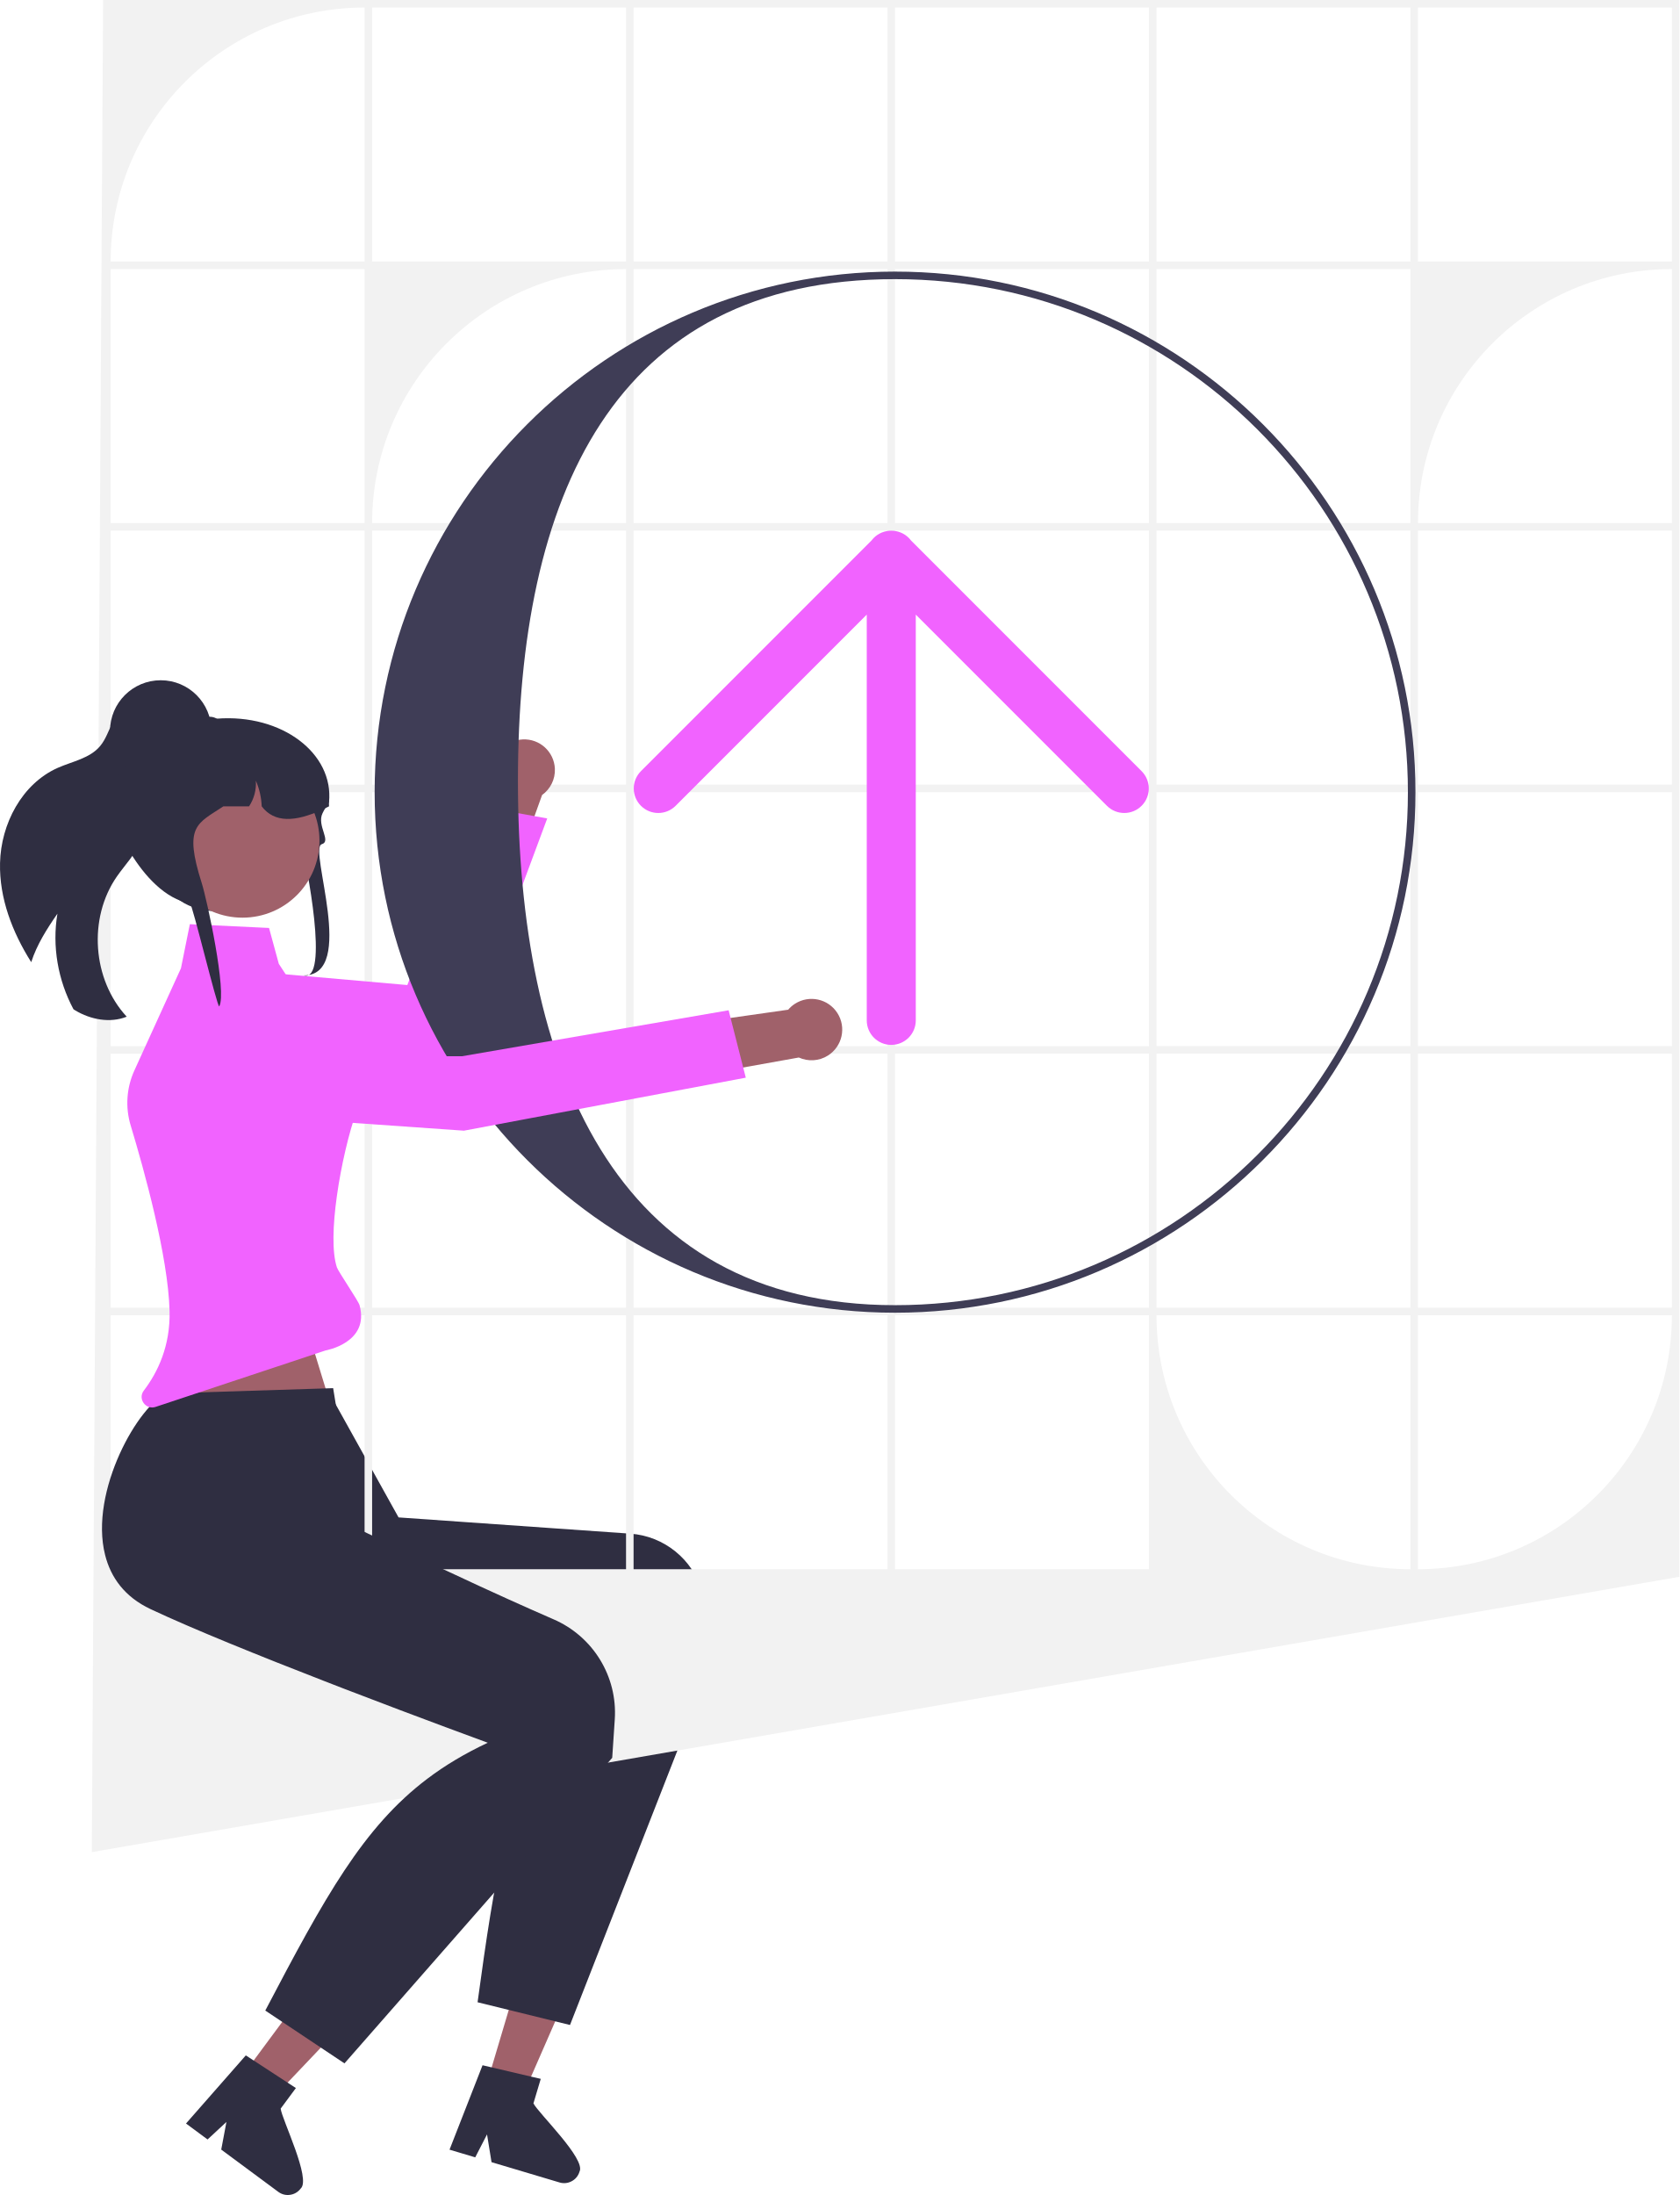
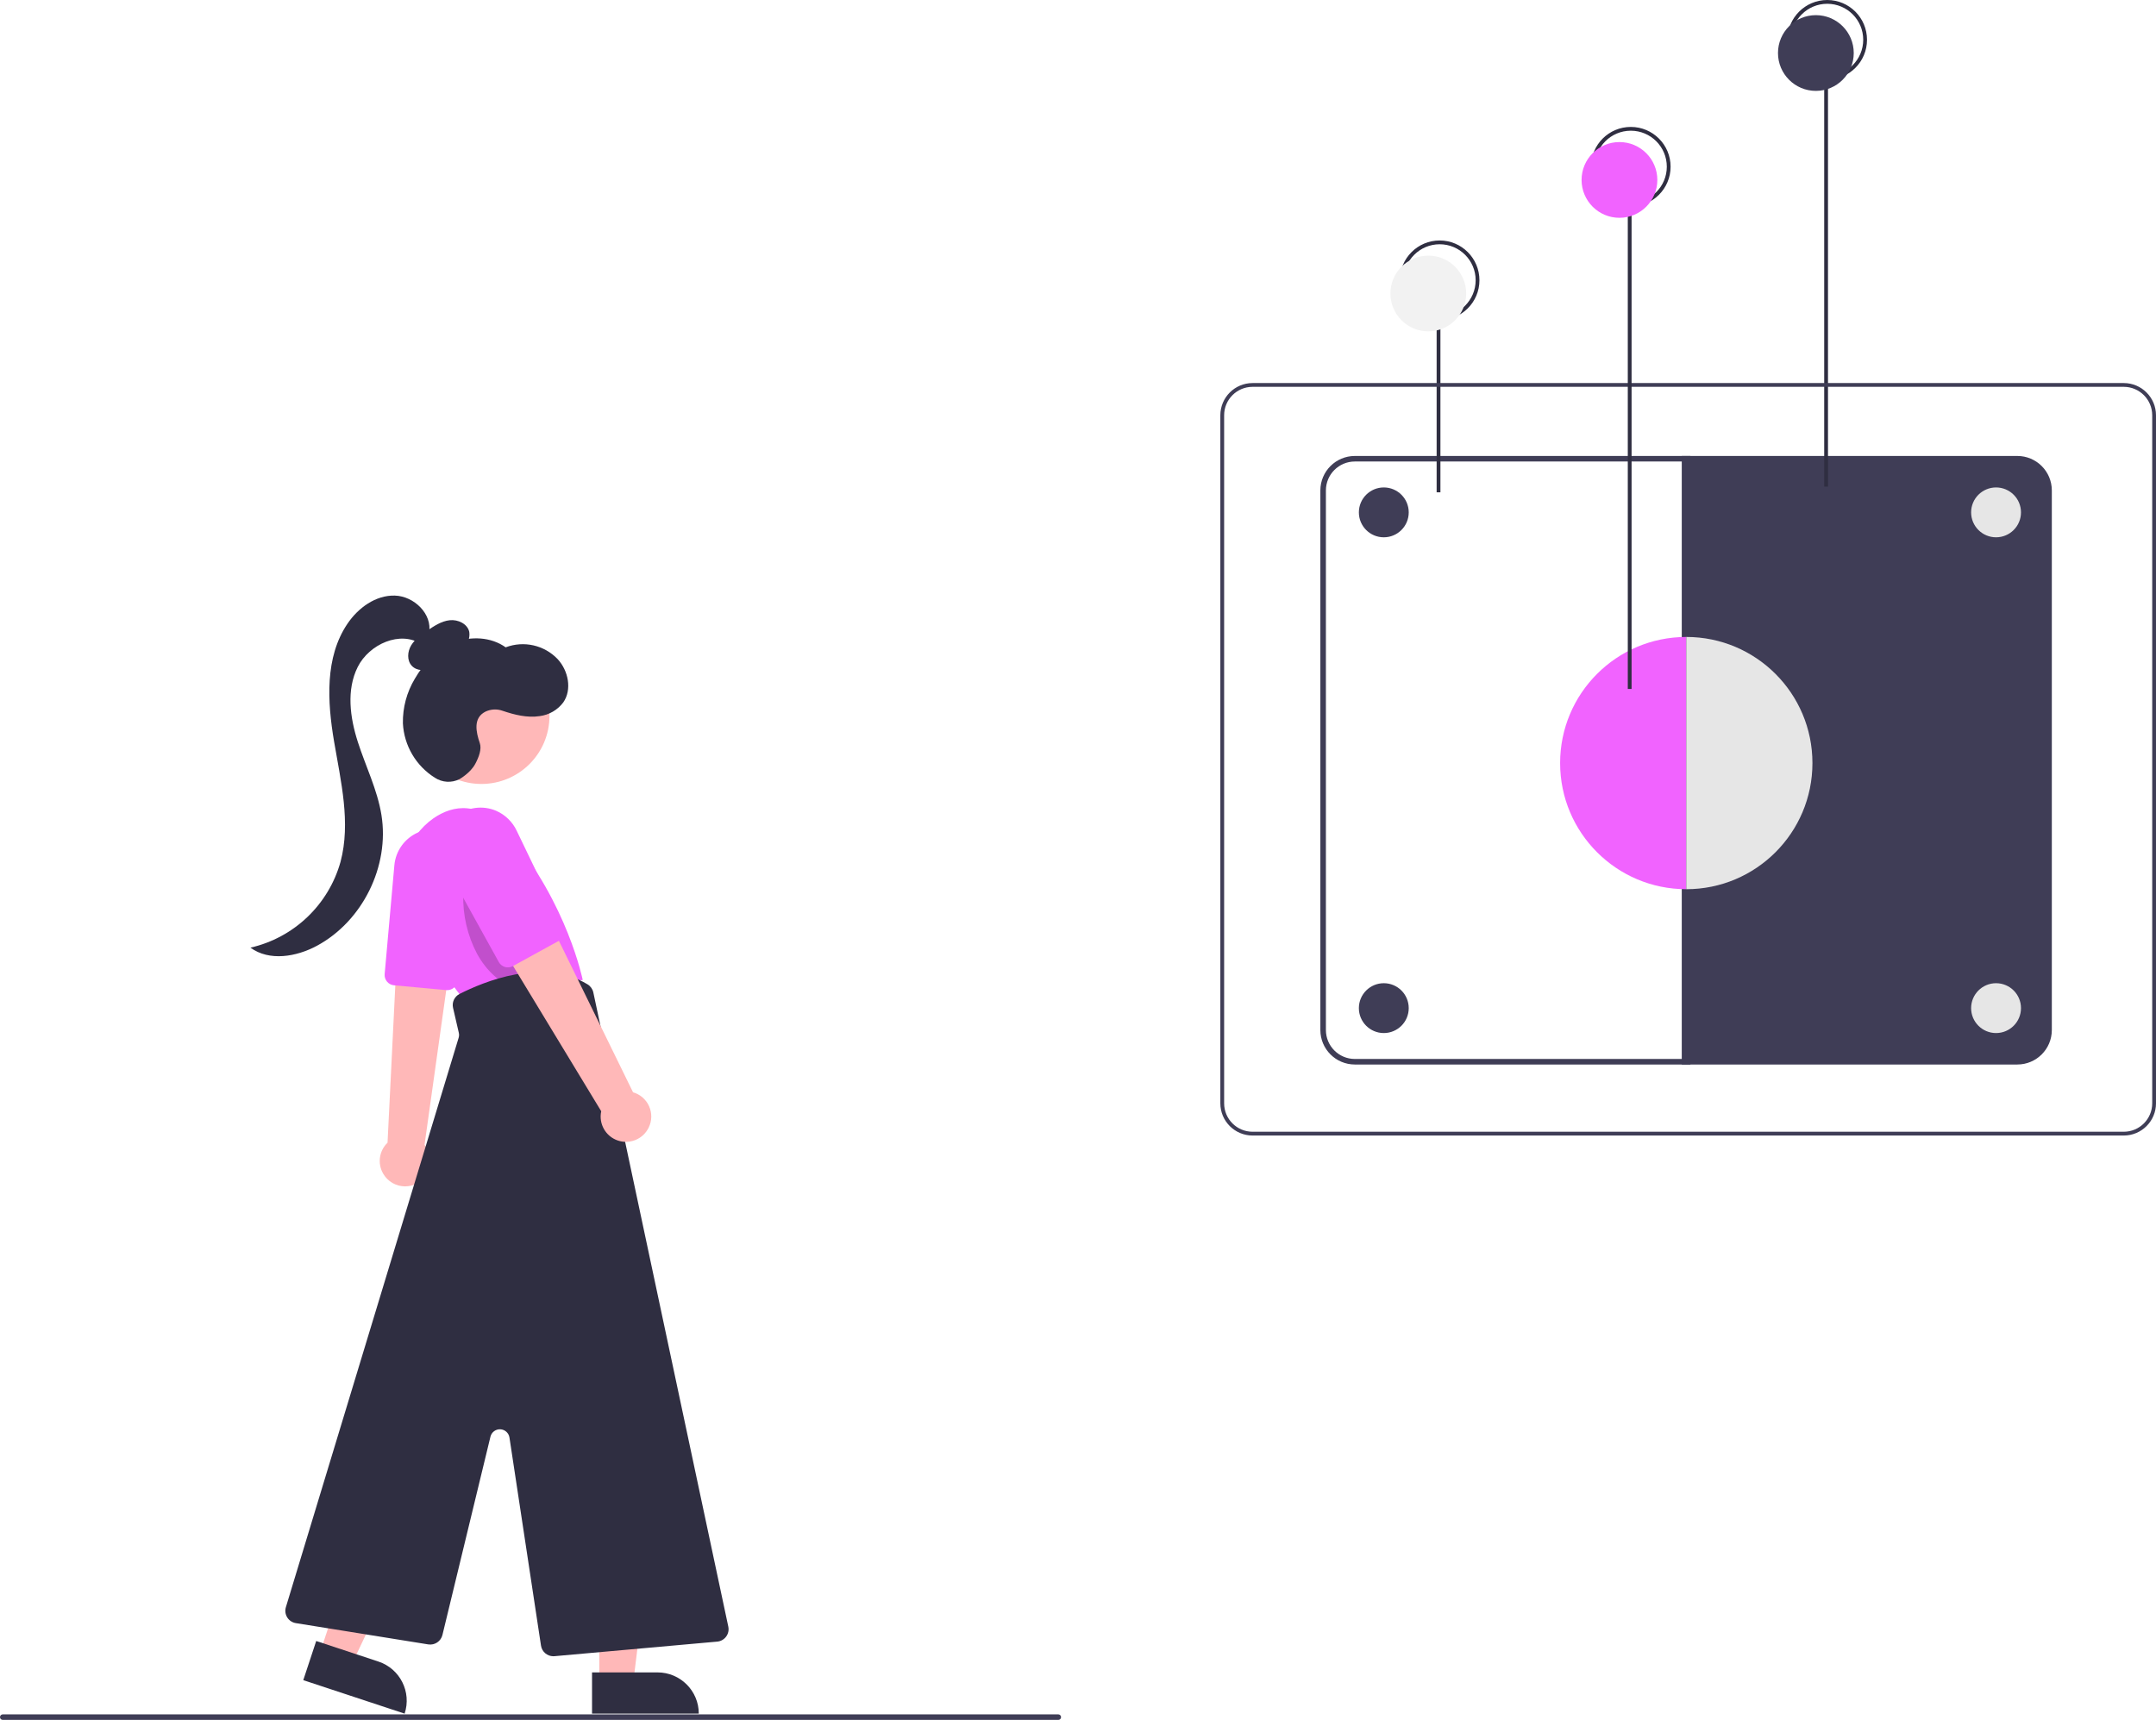
- <svg xmlns="http://www.w3.org/2000/svg" width="445.344" height="581.892" viewBox="0 0 445.344 581.892">
-   <g>
-     <g>
-       <polygon points="128.925 552.934 138.519 555.791 154.106 520.144 139.946 515.927 128.925 552.934" fill="#a0616a" />
-       <path d="M140.829,550.51l-.009-.003-10.436-2.445-.009-.003-2.417-.562-8.307,21.239-.447,1.137,6.817,2.037,.561-1.098,2.567-4.981,.98,6.04,.21,1.316,18.065,5.389c1.074,.32,2.184,.188,3.119-.298,1.001-.496,1.801-1.397,2.141-2.56,1.821-3.333-10.903-15.511-12.209-18.115l1.941-6.501-2.566-.591Z" fill="#2f2e41" />
-     </g>
-     <path d="M190.381,436.509l-1.117,2.881-3.25,8.363-34.864,89.07-24.509-6.026c4.613-33.653,7.872-54.493,19.517-72.399,3.225-4.962,7.104-9.703,11.828-14.431,0,0-18.608-.057-40.462-.503-1.918-.04-3.868-.08-5.833-.135-18.092-.424-37.431-1.12-49.854-2.275-7.559-.702-12.777-4.313-16.198-9.392-9.791-14.463-5.128-40.861,.923-45.888l40.906-16.267,16.496,29.658,1.726,3.098,61.442,4.307c8.965,.628,16.582,6.791,19.068,15.427l4.179,14.513Z" fill="#2f2e41" />
-     <path d="M27.344,0l-3,491,421-73V0H27.344ZM96.677,416H29.344v-67.333H96.677v67.333Zm0-69.333H29.344v-67.334H96.677v67.334Zm0-69.334H29.344v-67.333H96.677v67.333Zm0-69.333H29.344v-67.334H96.677v67.334Zm0-69.334H29.344V71.334H96.677v67.333Zm0-69.333H29.344v-0C29.344,32.146,59.49,2,96.677,2h0V69.334Zm69.333,346.666H98.677v-67.333h67.333v67.333Zm0-69.333H98.677v-67.334h67.333v67.334Zm0-69.334H98.677v-67.333h67.333v67.333Zm0-69.333H98.677v-67.334h67.333v67.334Zm0-69.334H98.677v-0c0-37.187,30.146-67.333,67.333-67.333h0v67.333Zm0-69.333H98.677V2h67.333V69.334Zm69.334,346.666h-67.334v-67.333h67.334v67.333Zm0-69.333h-67.334v-67.334h67.334v67.334Zm0-69.334h-67.334v-67.333h67.334v67.333Zm0-69.333h-67.334v-67.334h67.334v67.334Zm0-69.334h-67.334V71.334h67.334v67.333Zm0-69.333h-67.334V2h67.334V69.334Zm69.334,346.666h-67.334v-67.333h67.334v67.333Zm0-69.333h-67.334v-67.334h67.334v67.334Zm0-69.334h-67.334v-67.333h67.334v67.333Zm0-69.333h-67.334v-67.334h67.334v67.334Zm0-69.334h-67.334V71.334h67.334v67.333Zm0-69.333h-67.334V2h67.334V69.334Zm69.333,346.666h-0c-37.187,0-67.333-30.146-67.333-67.333v-0h67.333v67.333Zm0-69.333h-67.333v-67.334h67.333v67.334Zm0-69.334h-67.333v-67.333h67.333v67.333Zm0-69.333h-67.333v-67.334h67.333v67.334Zm0-69.334h-67.333V71.334h67.333v67.333Zm0-69.333h-67.333V2h67.333V69.334Zm2.001,346.666h-.001v-67.333h67.334v0c0,37.187-30.146,67.333-67.333,67.333Zm67.333-69.333h-67.334v-67.334h67.334v67.334Zm0-69.334h-67.334v-67.333h67.334v67.333Zm0-69.333h-67.334v-67.334h67.334v67.334Zm0-69.334h-67.334v-0c0-37.187,30.146-67.333,67.333-67.333h.001v67.333Zm0-69.333h-67.334V2h67.334V69.334Z" fill="#f2f2f2" />
-     <g>
-       <path d="M143.744,210.761l-8.218,22.883-13.727-2.871,9.55-23.884c-.264-.74-.427-1.53-.467-2.355-.214-4.49,3.253-8.302,7.742-8.516,4.49-.214,8.302,3.253,8.516,7.742,.136,2.863-1.228,5.446-3.396,7.001Z" fill="#a0616a" />
-       <path d="M145.11,216.968l-18.608,50.039-2.689,7.221c-2.428,6.53-9.112,10.439-16.001,9.367l-43.215-6.752-3.194-19.81,46.617,4.103,7.795-20.447,10.342-27.141,2.36,.423,13.217,2.385,3.375,.612Z" fill="#f163ff" />
-     </g>
-     <g>
-       <polygon points="64.24 550.328 72.285 556.284 99.09 528.085 87.215 519.294 64.24 550.328" fill="#a0616a" />
-       <path d="M74.426,558.991l4.038-5.454-2.211-1.437-8.988-5.865-2.083-1.353-15.049,17.139-.807,.919,5.713,4.23,.904-.837,4.103-3.806-1.131,6.007-.251,1.32,15.146,11.214c.904,.67,1.989,.925,3.028,.789,1.118-.13,2.176-.706,2.896-1.678,2.85-2.512-4.967-18.292-5.308-21.187Z" fill="#2f2e41" />
-     </g>
-     <path d="M237.344,348c-76.093,0-138-61.906-138-138S161.25,72,237.344,72s138,61.907,138,138-61.907,138-138,138Zm0-274c-74.991,0-100,58.009-100,133s25.009,139,100,139,136-61.01,136-136-61.009-136-136-136Z" fill="#3f3d56" />
-     <path d="M302.724,204.428l-61.156-61.156c-.177-.234-.366-.462-.58-.675-1.281-1.281-2.965-1.914-4.644-1.902-1.679-.012-3.363,.62-4.644,1.902-.213,.213-.402,.441-.58,.675l-61.156,61.156c-2.538,2.538-2.538,6.654,0,9.192,2.538,2.538,6.654,2.538,9.192,0l50.688-50.688v107.567c0,3.59,2.91,6.5,6.5,6.5s6.5-2.91,6.5-6.5v-107.567l50.688,50.688c2.538,2.538,6.654,2.538,9.192,0,2.538-2.538,2.538-6.654,0-9.192Z" fill="#f163ff" />
-     <polygon points="78.344 342 88.202 374.15 43.344 379 59.344 338 78.344 342" fill="#a0616a" />
-     <path d="M162.344,466l-2.03,2.33-5.9,6.76-63.07,71.91-21-14c15.78-30.08,25.93-48.57,42.97-61.45,4.72-3.57,9.98-6.71,16.03-9.55,0,0-17.48-6.38-37.88-14.23-1.79-.69-3.61-1.39-5.44-2.11-16.87-6.55-34.82-13.78-46.11-19.09-6.87-3.23-10.55-8.4-12.04-14.34-4.29-16.93,9.07-40.17,16.47-42.84l44-1.39,5.43,33.5,.57,3.5s16.12,7.79,33.04,15.58c2.54,1.16,5.09,2.33,7.61,3.47,4,1.8,7.9,3.54,11.52,5.11,.083,.036,.166,.072,.248,.108,10.491,4.531,17.021,15.144,16.261,26.547l-.679,10.186Z" fill="#2f2e41" />
-     <path d="M89.324,317.12c-1.07,7.64-1.32,14.86,.02,18.88,.356,1.069,5.692,8.883,6,10,2.754,9.984-9,12-9,12l-45.093,14.971c-2.597,.862-4.782-2.146-3.123-4.321,3.699-4.85,7.077-11.858,6.836-21.139-.375-14.463-6.776-37.465-10.314-49.161-1.456-4.813-1.105-9.985,.98-14.561l5.034-11.048,7.32-16.05,2.36-11.69,21,1,2.59,9.51,19.54,29.83c.79,1.21,1.31,2.56,1.54,3.95,.31,1.74,.16,3.56-.45,5.27-2.03,5.69-4.1,14.36-5.24,22.56Z" fill="#f163ff" />
-     <g>
-       <path d="M211.828,280.346l-23.932,4.288-4.357-13.33,25.464-3.633c.509-.598,1.113-1.133,1.809-1.579,3.785-2.424,8.818-1.321,11.242,2.464,2.424,3.785,1.321,8.818-2.464,11.242-2.414,1.546-5.333,1.652-7.762,.548Z" fill="#a0616a" />
-       <path d="M51.529,280.183l3.034,3.26c7.358,7.905,17.443,12.722,28.216,13.478l40.243,2.822,74.745-14.052-4.551-17.869-70.659,12.177-71.028,.183Z" fill="#f163ff" />
-     </g>
+ <svg xmlns="http://www.w3.org/2000/svg" data-name="Layer 1" width="778.235" height="621" viewBox="0 0 778.235 621">
+   <path d="M349.192,563.261a9.13,9.13,0,1,0,15.79-9.17,9.827,9.827,0,0,0-.86-1.22l7.68-54.74.23-1.64,1.56-11.17.23-1.61-.85.04-14.88.68-3.99.18-.5,10.19-2.83,57.29A9.117,9.117,0,0,0,349.192,563.261Z" transform="translate(-210.8827 -139.5)" fill="#ffb8b8" />
+   <path d="M371.988,496.989l-18.895-1.733a3.73,3.73,0,0,1-3.364-4.037l3.505-39.292a14.326,14.326,0,1,1,28.443,3.357l-5.666,38.54a3.724,3.724,0,0,1-3.678,3.181C372.219,497.004,372.104,497,371.988,496.989Z" transform="translate(-210.8827 -139.5)" fill="#f163ff" />
+   <path d="M357.669,465.243a26.316,26.316,0,0,1,9.679-30.288c7.125-4.875,16.875-6.625,27.375,5.875,21,25,26.5,52.5,26.5,52.5l-43,7S363.598,482.456,357.669,465.243Z" transform="translate(-210.8827 -139.5)" fill="#f163ff" />
+   <g opacity="0.2">
+     <path d="M384.732,434.831c-3.176,8.751-6.419,17.854-6.63,27.624a43.378,43.378,0,0,0,5,21.465c3.369,6.107,8.291,10.572,13.708,12.439a5.698,5.698,0,0,0,3.225.364,3.594,3.594,0,0,0,2.504-2.555c.49-1.724-.099-3.636-.678-5.307-6.428-18.539-9.544-34.646-15.973-53.185Z" transform="translate(-210.8827 -139.5)" />
  </g>
-   <g>
-     <path d="M.01,228.798c-.217,9.32,3.266,18.345,8.27,26.271,1.487-4.627,4.159-8.839,6.947-12.854-1.455,8.6,.138,17.655,4.258,25.34,.154,.108,.299,.205,.456,.292,4.079,2.453,9.249,3.447,13.662,1.675-9.116-9.827-10.276-26.108-2.633-37.13,2.164-3.128,4.962-5.894,6.303-9.453,2.116-5.679,.082-11.932-1.201-17.853-1.2-5.511-1.41-12.068,2.287-16.107-.759-1.085-2.201-1.835-3.561-1.639-2.279,.322-3.939,2.303-4.995,4.344-1.057,2.041-1.754,4.302-3.226,6.065-2.727,3.299-7.372,4.079-11.286,5.817C5.811,207.789,.237,218.427,.01,228.798Z" fill="#2f2e41" />
-     <path d="M79.797,223.469c-.542-1.896,3.192,9.693,1.39,9.902-8.205,.941-19.469,5.842-25.184,8.128-.257-.03-.515-.06-.765-.097-.613-.067-1.211-.164-1.802-.276-13.307-2.518-18.424-22.959-18.424-23.146,0-.919,2.205-26.158,5.68-26.532,.901-.097,1.817-.149,2.748-.149h8.622c1.832-.389,3.648-.657,5.412-.784h.015c17.357-1.322,31.042,9.257,29.763,22.129-.008,.015-.023,.03-.03,.045-.371,.553-.696,1.076-.984,1.576-.28,.471-.515,.919-.719,1.345-1.582,3.287,2.485,7.424-.212,8.196-3.586,1.027,9.432,34.778-4.763,34.778,6.905,1.963,.747-29.885-.747-35.114Z" fill="#2f2e41" />
-     <circle cx="64.303" cy="222.86" r="20.413" fill="#a0616a" />
-     <path d="M87.252,213.757c-.341,.179-.674,.344-1.014,.508-.356,.172-.712,.344-1.067,.501-6.835,3.101-12.399,3.444-15.775-1.009-.091-2.331-.613-4.647-1.552-6.799,.174,2.383-.477,4.811-1.802,6.799h-6.797c-7.002,4.647-10.597,5.133-5.738,20.389,1.355,4.251,6.742,28.988,4.623,32.656-.613-.067-7.136-27.162-7.726-27.274-13.307-2.518-21.762-24.441-20.68-25.681,0-3.646,.848-7.09,2.369-10.168,1.968-3.997,5.064-7.359,8.887-9.668,2.256-1.098,4.633-1.987,7.1-2.667,.061-.015,.114-.03,.174-.045,.749-.202,1.514-.389,2.278-.545,1.567-.329,3.156-.575,4.784-.725,.114-.007,.227-.015,.333-.015,.666,0,1.287,.187,1.824,.501,.008,0,.008,.007,.015,.007,.394,.232,.742,.538,1.014,.904,.469,.598,.742,1.345,.742,2.159h7.569c.28,0,.56,.007,.84,.022,10.544,.418,19.022,8.711,19.567,19.081,.023,.359,.03,.71,.03,1.068Z" fill="#2f2e41" />
-     <path d="M56.069,193.783c0,7.427-6.021,13.448-13.448,13.448-7.427,0-13.448-6.021-13.448-13.448s6.021-13.448,13.448-13.448c7.427,0,13.448,6.021,13.448,13.448Z" fill="#2f2e41" />
-   </g>
+   <polygon points="216.331 607.35 228.591 607.349 234.423 560.061 216.329 560.062 216.331 607.35" fill="#ffb8b8" />
+   <path d="M424.587,743.346h38.531a0,0,0,0,1,0,0v14.887a0,0,0,0,1,0,0H439.474A14.887,14.887,0,0,1,424.587,743.346v0A0,0,0,0,1,424.587,743.346Z" transform="translate(676.8564 1362.059) rotate(179.9974)" fill="#2f2e41" />
+   <polygon points="115.537 596.657 127.178 600.505 147.558 557.437 130.377 551.759 115.537 596.657" fill="#ffb8b8" />
+   <path d="M321.716,737.677h38.531a0,0,0,0,1,0,0V752.564a0,0,0,0,1,0,0H336.602a14.887,14.887,0,0,1-14.887-14.887v0A0,0,0,0,1,321.716,737.677Z" transform="translate(220.0115 1420.107) rotate(-161.7098)" fill="#2f2e41" />
+   <circle cx="173.777" cy="258.496" r="24.561" fill="#ffb8b8" />
+   <path d="M406.164,733.685l-11.386-75.145a3.5,3.5,0,0,0-6.862-.3L370.579,729.853a4.533,4.533,0,0,1-5.088,3.385l-47.825-7.687a4.5,4.5,0,0,1-3.593-5.75l62.361-205.596a3.502,3.502,0,0,0,.061-1.802l-2.076-8.997a4.483,4.483,0,0,1,2.327-5.014c8.492-4.333,29.995-13.341,46.231-3.474a4.551,4.551,0,0,1,2.079,2.927L473.772,726.812a4.5,4.5,0,0,1-4,5.419l-58.757,5.262q-.203.018-.403.018A4.508,4.508,0,0,1,406.164,733.685Z" transform="translate(-210.8827 -139.5)" fill="#2f2e41" />
+   <path d="M445.041,546.617a9.078,9.078,0,0,0-5.649-12.722l-30.693-62.726L392.866,482.961l35.034,57.763a9.127,9.127,0,0,0,17.142,5.894Z" transform="translate(-210.8827 -139.5)" fill="#ffb8b8" />
+   <path d="M390.941,486.875,371.842,452.367a14.28,14.28,0,0,1-.163-13.598,13.673,13.673,0,0,1,3.747-4.545,14.337,14.337,0,0,1,14.519-1.991,14.74,14.74,0,0,1,7.487,7.299l16.742,34.791a3.723,3.723,0,0,1-1.562,4.877l-16.621,9.136a3.727,3.727,0,0,1-5.051-1.46Z" transform="translate(-210.8827 -139.5)" fill="#f163ff" />
+   <path d="M372.464,376.559a18.581,18.581,0,0,0,5.615-3.139,6.302,6.302,0,0,0,2.194-5.771c-.656-2.933-4.088-4.535-7.076-4.205s-5.605,2.071-8.091,3.76c-2.189,1.488-4.447,3.048-5.812,5.316s-1.573,5.462.242,7.39c1.781,1.892,4.903,1.921,7.234.774s4.057-3.209,5.71-5.214Z" transform="translate(-210.8827 -139.5)" fill="#2f2e41" />
+   <path d="M365.75,368.009c1.28-6.802-5.429-13.271-12.348-13.462s-13.232,4.426-17.106,10.162c-8.186,12.119-7.27,28.087-4.827,42.506s6.085,29.299,2.34,43.436a43.925,43.925,0,0,1-32.534,31.014c6.815,4.982,16.546,3.334,23.98-.665,16.51-8.881,26.318-28.777,23.308-47.281-1.485-9.126-5.699-17.548-8.525-26.352s-4.168-18.765-.036-27.036,15.428-13.313,23.113-8.171Z" transform="translate(-210.8827 -139.5)" fill="#2f2e41" />
+   <path d="M384.08,407.842c-1.357-3.979-2.503-9.071,1.975-11.367a8.064,8.064,0,0,1,6.25-.331c4.211,1.422,8.869,2.618,13.377,1.92a12.644,12.644,0,0,0,8.526-4.954c3.225-4.663,1.819-11.441-2.019-15.615a17.398,17.398,0,0,0-18.782-4.266c-5.306-3.8-12.636-4.132-18.686-1.686s-10.871,7.378-14.112,13.043a30.206,30.206,0,0,0-4.296,16.076,24.692,24.692,0,0,0,11.547,19.651,8.892,8.892,0,0,0,8.863.518s3.917-2.201,5.681-5.469C383.758,412.851,384.805,409.968,384.08,407.842Z" transform="translate(-210.8827 -139.5)" fill="#2f2e41" />
+   <path d="M592.883,760.5h-381a1,1,0,0,1,0-2h381a1,1,0,0,1,0,2Z" transform="translate(-210.8827 -139.5)" fill="#3f3d56" />
+   <path d="M821.066,523.857H699.923a12.453,12.453,0,0,1-12.439-12.438V316.571a12.453,12.453,0,0,1,12.439-12.438H821.066ZM699.923,306.133a10.45,10.45,0,0,0-10.439,10.438V511.418a10.45,10.45,0,0,0,10.439,10.438H819.066V306.133Z" transform="translate(-210.8827 -139.5)" fill="#3f3d56" />
+   <path d="M817.934,304.133H939.077a12.453,12.453,0,0,1,12.439,12.438V511.418a12.453,12.453,0,0,1-12.439,12.438H817.934Z" transform="translate(-210.8827 -139.5)" fill="#3f3d56" />
+   <rect x="518.571" y="114.173" width="1.367" height="63.582" fill="#2f2e41" />
+   <path d="M730.547,255.041a14.357,14.357,0,1,1,14.357-14.357A14.357,14.357,0,0,1,730.547,255.041Zm0-27.347a12.99,12.99,0,1,0,12.99,12.99A12.99,12.99,0,0,0,730.547,227.694Z" transform="translate(-210.8827 -139.5)" fill="#2f2e41" />
+   <rect x="658.469" y="28.714" width="1.367" height="146.99" fill="#2f2e41" />
+   <path d="M870.445,168.214a14.357,14.357,0,1,1,14.357-14.357A14.357,14.357,0,0,1,870.445,168.214Zm0-27.347a12.99,12.99,0,1,0,12.99,12.99A12.99,12.99,0,0,0,870.445,140.867Z" transform="translate(-210.8827 -139.5)" fill="#2f2e41" />
+   <path d="M819.566,460.559a45.539,45.539,0,1,1,0-91.078Z" transform="translate(-210.8827 -139.5)" fill="#f163ff" />
+   <path d="M819.566,369.481a45.539,45.539,0,1,1,0,91.078Z" transform="translate(-210.8827 -139.5)" fill="#e6e6e6" />
+   <path d="M977.495,549.5H663.005a11.636,11.636,0,0,1-11.622-11.622v-248.449a11.636,11.636,0,0,1,11.622-11.622H977.495a11.636,11.636,0,0,1,11.622,11.622v248.449A11.636,11.636,0,0,1,977.495,549.5ZM663.005,279.173a10.267,10.267,0,0,0-10.255,10.255v248.449a10.267,10.267,0,0,0,10.255,10.255H977.495a10.267,10.267,0,0,0,10.255-10.255v-248.449a10.267,10.267,0,0,0-10.255-10.255Z" transform="translate(-210.8827 -139.5)" fill="#3f3d56" />
+   <rect x="587.571" y="74" width="1.367" height="174.755" fill="#2f2e41" />
+   <path d="M799.547,214.041a14.357,14.357,0,1,1,14.357-14.357A14.357,14.357,0,0,1,799.547,214.041Zm0-27.347a12.99,12.99,0,1,0,12.99,12.99A12.99,12.99,0,0,0,799.547,186.694Z" transform="translate(-210.8827 -139.5)" fill="#2f2e41" />
+   <circle cx="499.5" cy="364" r="9" fill="#3f3d56" />
+   <circle cx="720.5" cy="364" r="9" fill="#e6e6e6" />
+   <circle cx="499.5" cy="185" r="9" fill="#3f3d56" />
+   <circle cx="720.5" cy="185" r="9" fill="#e6e6e6" />
+   <circle cx="515.562" cy="105.969" r="13.673" fill="#f2f2f2" />
+   <circle cx="655.46" cy="19.143" r="13.673" fill="#3f3d56" />
+   <circle cx="584.562" cy="64.969" r="13.673" fill="#f163ff" />
</svg>
